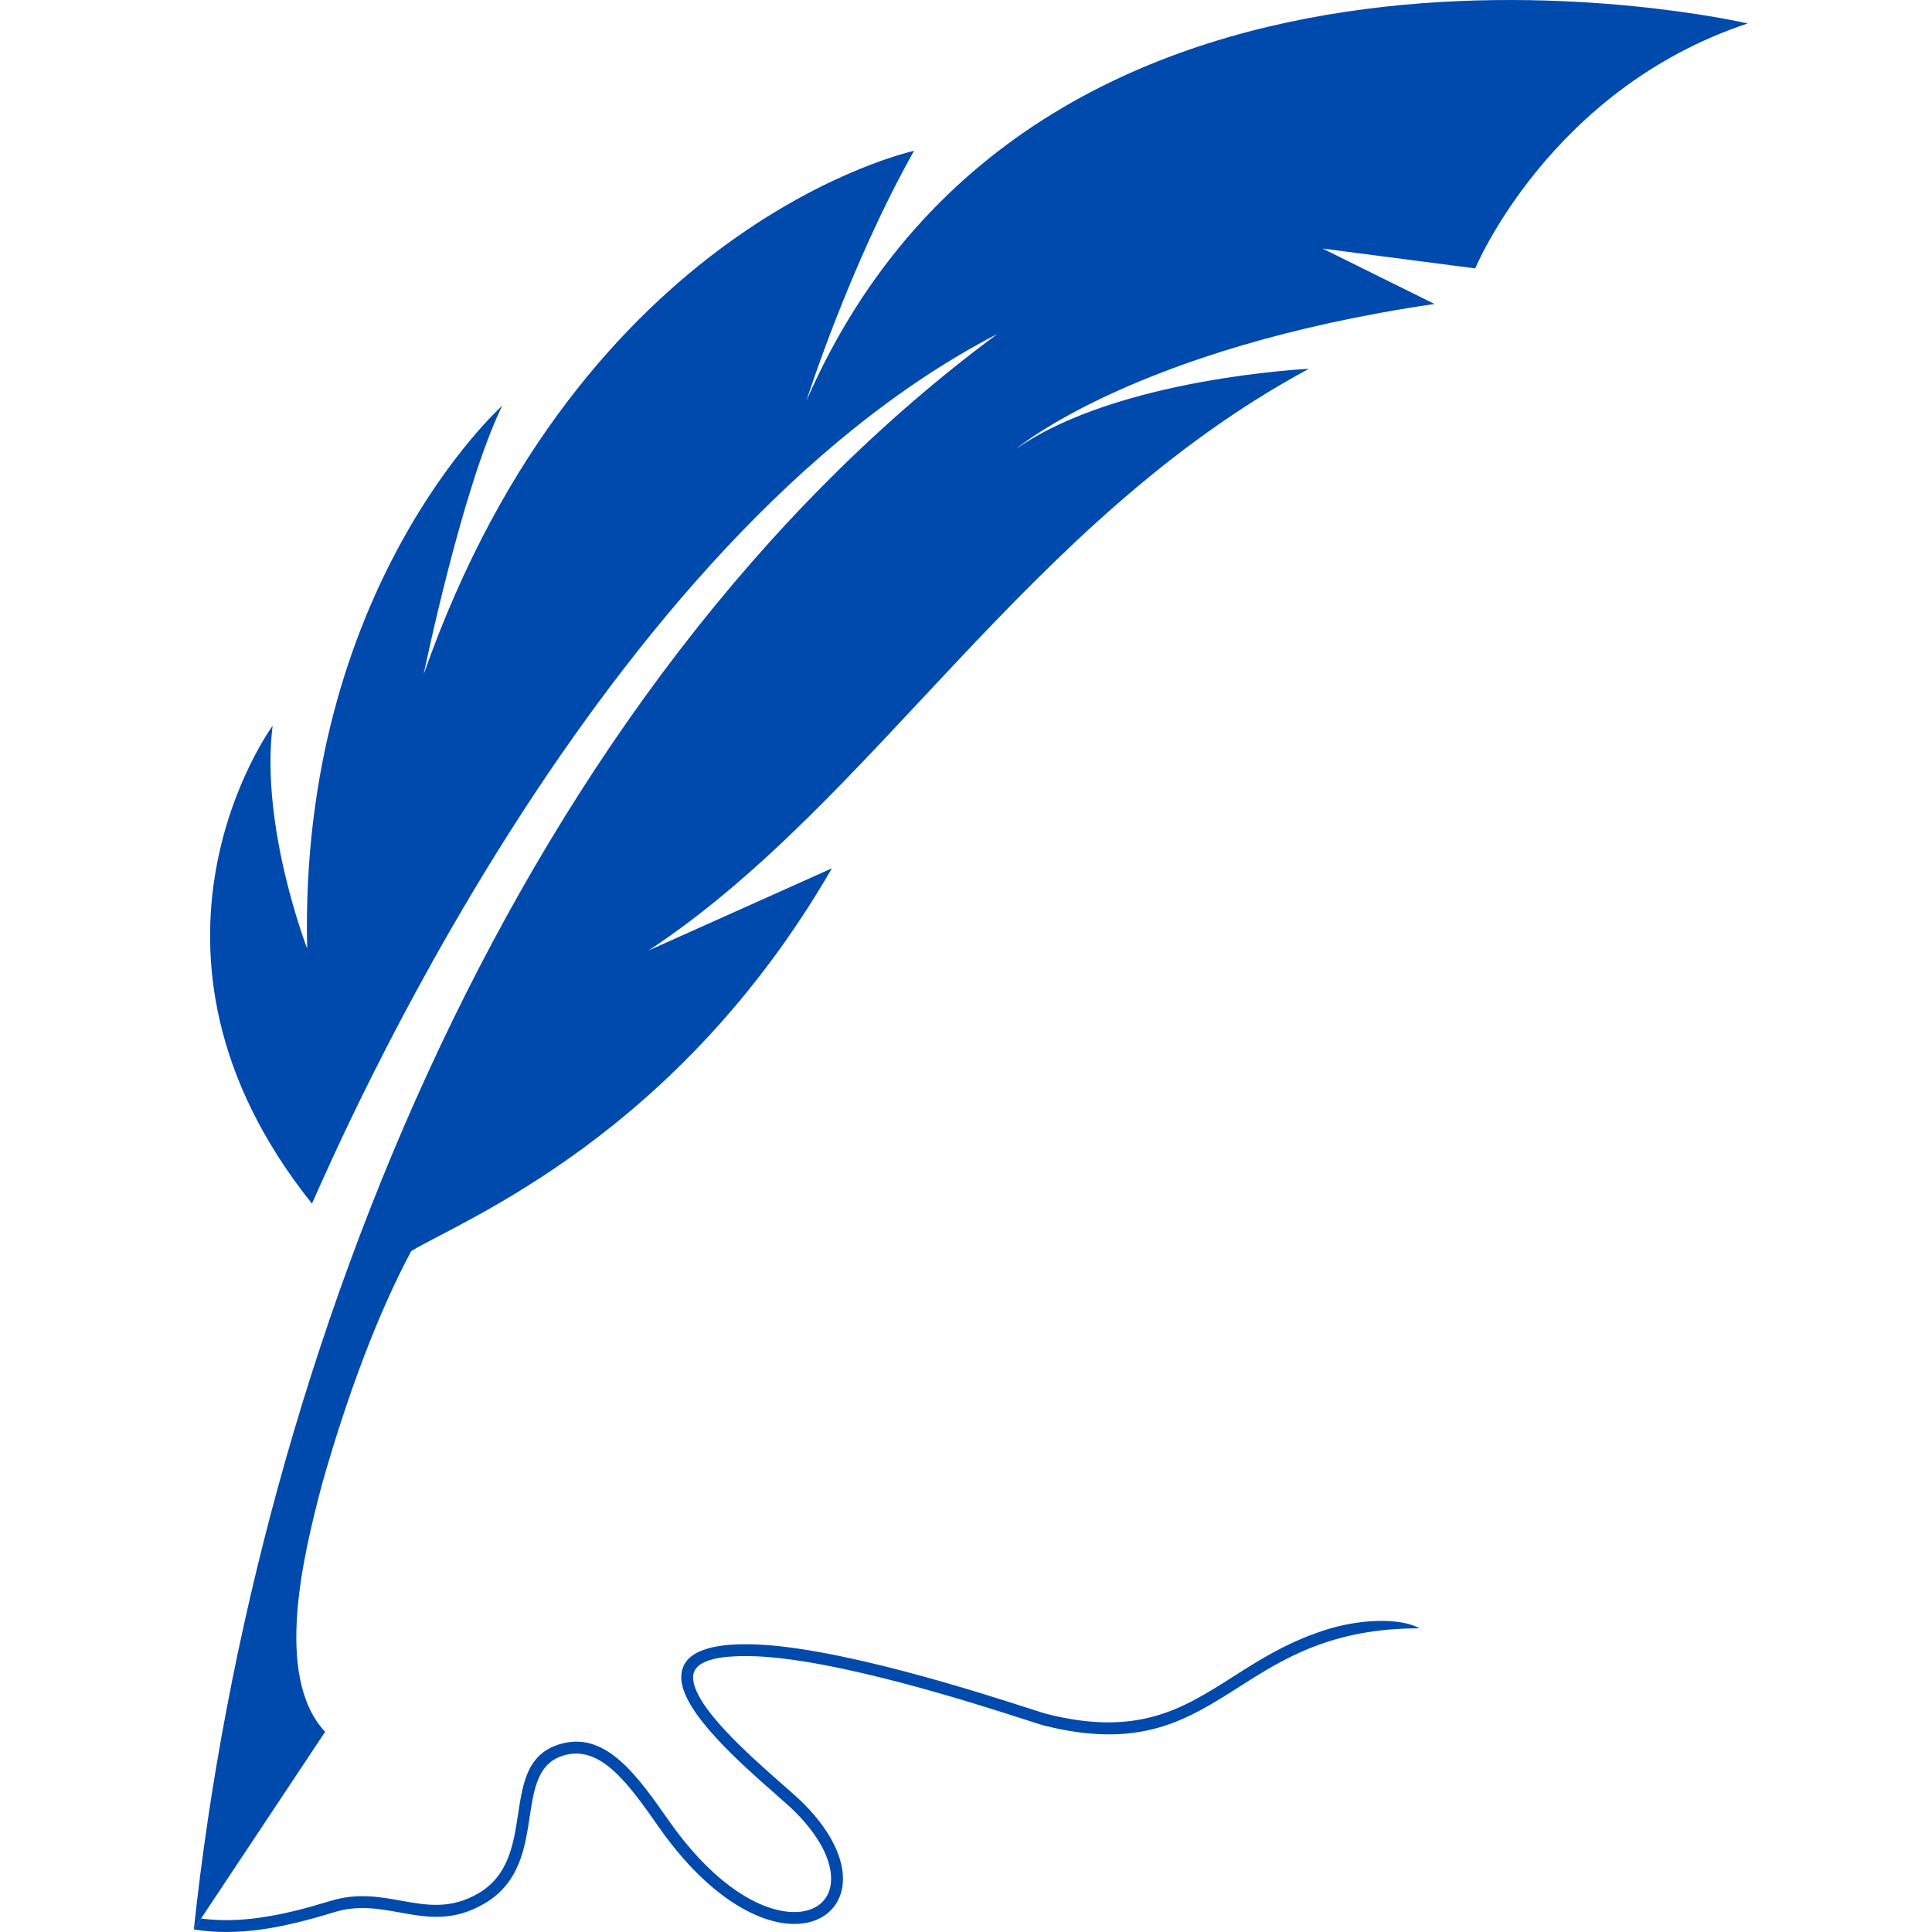
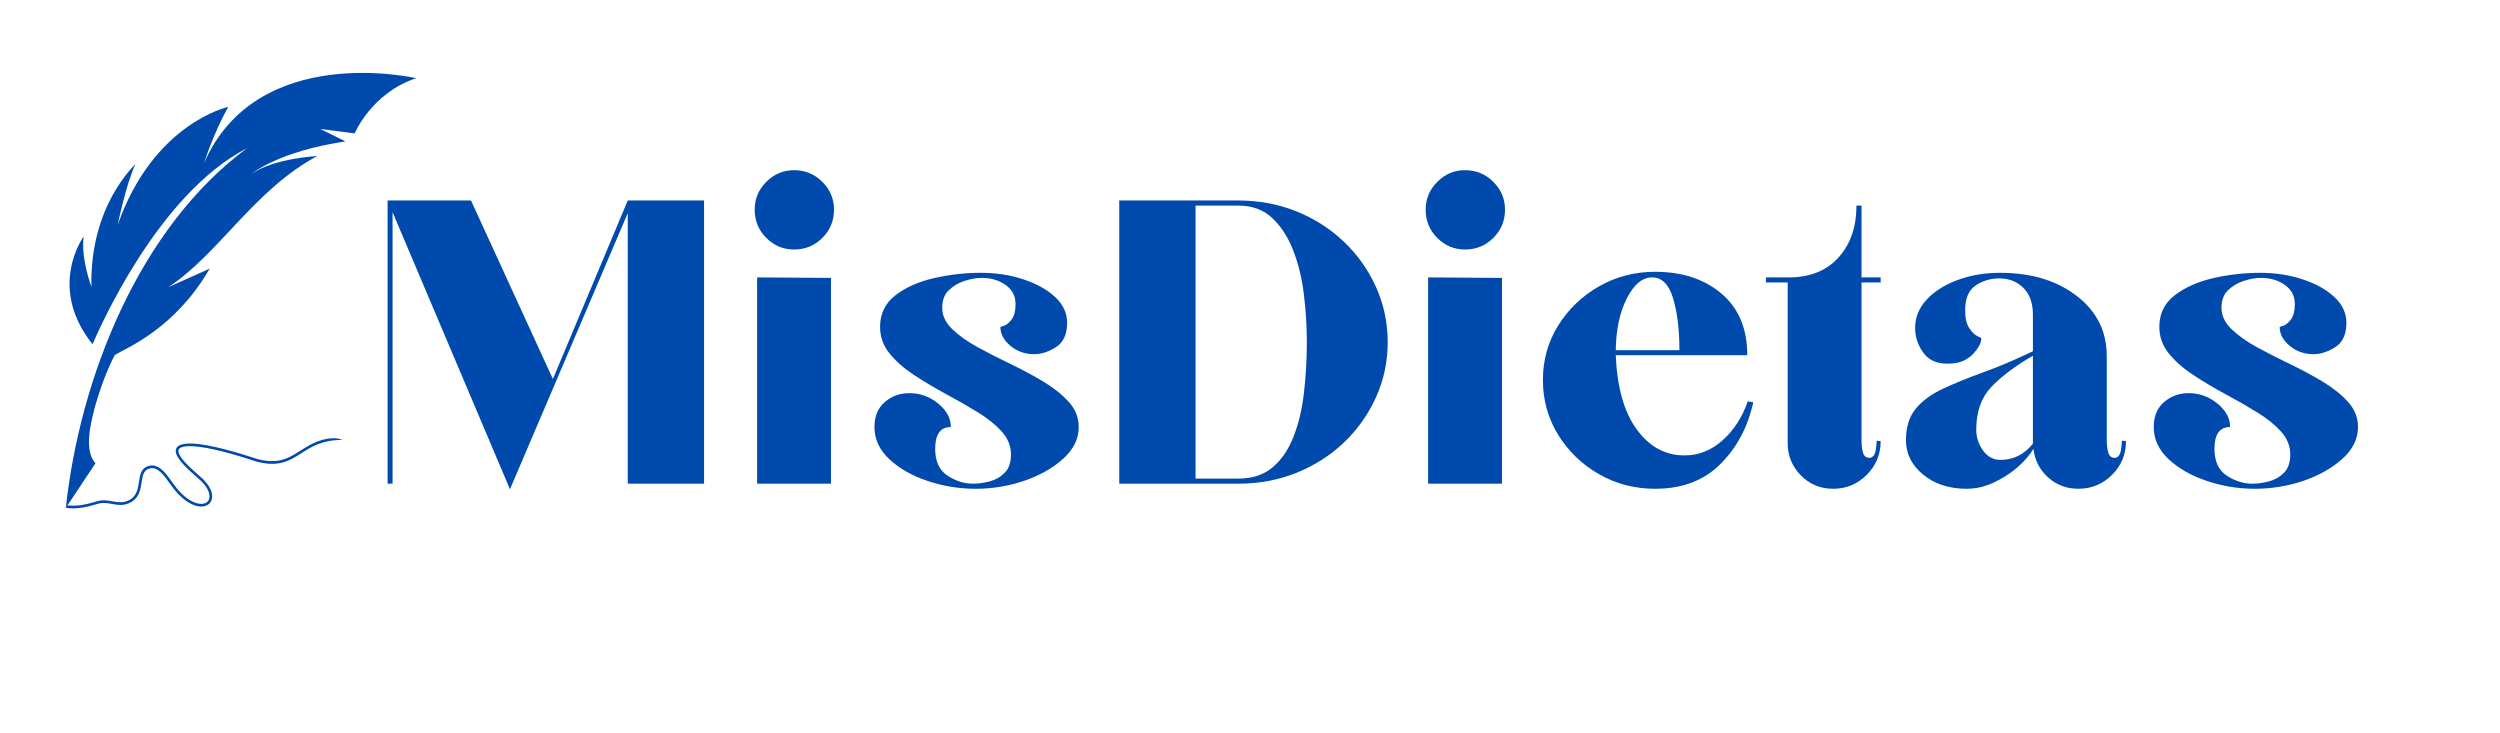
- <svg xmlns="http://www.w3.org/2000/svg" width="500" zoomAndPan="magnify" viewBox="0 0 375 375" height="500" preserveAspectRatio="xMidYMid meet" version="1.0">
+ <svg xmlns="http://www.w3.org/2000/svg" width="512" zoomAndPan="magnify" viewBox="0 0 384 112.5" height="150" preserveAspectRatio="xMidYMid meet" version="1.0">
  <defs>
-     <clipPath id="978d3ef95a">
-       <path d="M 37.617 314.07 L 275.668 314.07 L 275.668 375 L 37.617 375 Z M 37.617 314.07 " clip-rule="nonzero" />
+     <g />
+     <clipPath id="2939405982">
+       <path d="M 10.117 67.219 L 52.578 67.219 L 52.578 78.086 L 10.117 78.086 Z M 10.117 67.219 " clip-rule="nonzero" />
    </clipPath>
-     <clipPath id="5cb4a0ec31">
-       <path d="M 37.617 0 L 339.234 0 L 339.234 374.555 L 37.617 374.555 Z M 37.617 0 " clip-rule="nonzero" />
+     <clipPath id="692ed05ea9">
+       <path d="M 10.117 11.199 L 63.859 11.199 L 63.859 78 L 10.117 78 Z M 10.117 11.199 " clip-rule="nonzero" />
    </clipPath>
  </defs>
-   <g clip-path="url(#978d3ef95a)">
-     <path fill="#004aad" d="M 275.551 316.059 C 258.422 316.027 249.059 321.984 240.48 327.445 C 230.371 333.879 221.309 339.645 202.539 334.898 C 202.145 334.797 201.004 334.434 199.297 333.879 C 189.688 330.777 161.406 321.645 145.344 321.445 C 137.457 321.348 134.562 323.016 134.531 325.527 C 134.465 331.047 145.453 340.711 151.949 346.418 L 151.957 346.418 C 153.656 347.914 155.059 349.145 155.945 350.035 C 162.129 356.238 164.219 362.102 163.48 366.379 C 163.082 368.703 161.875 370.566 160.047 371.805 C 158.266 373.004 155.918 373.59 153.18 373.402 C 146.387 372.93 136.949 367.582 127.898 354.664 C 124.988 350.512 122.141 346.465 119.125 343.738 C 116.289 341.172 113.273 339.766 109.852 340.609 C 104.449 341.926 103.676 346.977 102.828 352.543 C 101.895 358.703 100.871 365.418 94.105 369.434 C 87.965 373.074 82.82 372.148 77.516 371.195 C 73.535 370.48 69.457 369.75 64.875 371.152 C 60.258 372.57 55.453 373.855 50.57 374.527 C 46.289 375.109 41.953 375.211 37.617 374.504 L 39.023 372.387 C 42.77 372.875 46.535 372.75 50.258 372.242 C 55.004 371.594 59.691 370.332 64.207 368.949 C 69.316 367.387 73.672 368.168 77.922 368.93 C 82.793 369.809 87.52 370.656 92.934 367.445 C 98.754 363.996 99.688 357.84 100.547 352.203 C 101.516 345.832 102.395 340.051 109.312 338.367 C 113.617 337.316 117.281 338.969 120.672 342.031 C 123.879 344.93 126.805 349.086 129.785 353.344 C 138.375 365.609 147.125 370.668 153.328 371.098 C 155.539 371.254 157.395 370.805 158.754 369.891 C 160.055 369.008 160.918 367.668 161.207 365.988 C 161.828 362.379 159.91 357.273 154.312 351.66 C 153.535 350.883 152.137 349.648 150.426 348.152 L 150.434 348.148 C 143.637 342.18 132.145 332.078 132.23 325.5 C 132.277 321.617 135.797 319.027 145.371 319.145 C 161.789 319.348 190.309 328.559 199.996 331.688 C 201.641 332.215 202.73 332.566 203.098 332.66 C 220.914 337.168 229.582 331.652 239.242 325.508 C 244.691 322.039 250.449 318.379 258.215 316.078 C 263.977 314.383 271.598 313.891 275.551 316.059 " fill-opacity="1" fill-rule="nonzero" />
+   <g clip-path="url(#2939405982)">
+     <path fill="#004aad" d="M 52.559 67.574 C 49.504 67.566 47.832 68.629 46.301 69.605 C 44.5 70.75 42.883 71.781 39.535 70.934 C 39.465 70.918 39.262 70.852 38.957 70.754 C 37.242 70.199 32.199 68.57 29.332 68.535 C 27.926 68.516 27.41 68.812 27.406 69.262 C 27.391 70.246 29.352 71.969 30.512 72.988 C 30.816 73.254 31.066 73.477 31.223 73.633 C 32.328 74.742 32.699 75.785 32.566 76.547 C 32.496 76.965 32.281 77.297 31.957 77.516 C 31.637 77.73 31.219 77.836 30.73 77.801 C 29.52 77.719 27.836 76.762 26.223 74.461 C 25.703 73.719 25.195 72.996 24.656 72.512 C 24.152 72.055 23.613 71.801 23.004 71.953 C 22.039 72.188 21.902 73.09 21.75 74.082 C 21.582 75.18 21.402 76.379 20.195 77.094 C 19.098 77.742 18.18 77.578 17.234 77.406 C 16.523 77.281 15.797 77.148 14.98 77.398 C 14.156 77.652 13.301 77.883 12.43 78 C 11.664 78.105 10.891 78.125 10.117 78 L 10.371 77.621 C 11.039 77.707 11.707 77.684 12.375 77.594 C 13.219 77.48 14.055 77.254 14.859 77.008 C 15.773 76.727 16.551 76.867 17.309 77.004 C 18.176 77.16 19.02 77.312 19.984 76.738 C 21.023 76.125 21.191 75.027 21.344 74.02 C 21.516 72.883 21.672 71.852 22.906 71.551 C 23.676 71.363 24.328 71.66 24.934 72.207 C 25.504 72.723 26.027 73.465 26.559 74.223 C 28.09 76.41 29.652 77.312 30.758 77.391 C 31.152 77.418 31.484 77.34 31.727 77.176 C 31.957 77.02 32.109 76.777 32.164 76.48 C 32.273 75.836 31.93 74.926 30.934 73.922 C 30.793 73.785 30.543 73.566 30.238 73.297 L 30.242 73.297 C 29.027 72.234 26.98 70.43 26.992 69.258 C 27.004 68.566 27.629 68.102 29.336 68.125 C 32.266 68.16 37.352 69.805 39.082 70.359 C 39.375 70.457 39.57 70.52 39.633 70.535 C 42.812 71.34 44.359 70.355 46.082 69.258 C 47.055 68.641 48.078 67.988 49.465 67.578 C 50.492 67.273 51.852 67.188 52.559 67.574 " fill-opacity="1" fill-rule="nonzero" />
  </g>
-   <g clip-path="url(#5cb4a0ec31)">
-     <path fill="#004aad" d="M 63.105 336.152 C 53.039 325.32 58.934 301.621 62.551 287.918 C 67.539 270.387 73.488 254.652 79.824 242.832 C 89.996 236.699 131.473 220.438 161.473 168.539 L 125.887 184.488 C 169.746 155.582 199.32 101.062 254.051 71.586 C 254.051 71.586 216.961 73.328 197.266 87.105 C 197.266 87.105 220.293 67.539 278.438 59 L 256.711 48.242 L 286.34 52.098 C 286.34 52.098 300.746 17.312 339.238 4.551 C 339.238 4.551 202.457 -27.34 156.543 77.746 C 156.543 77.746 164.789 51.715 177.414 29.281 C 177.414 29.281 113.102 43.016 82.234 130.887 C 82.234 130.887 89.637 94.824 97.484 78.746 C 97.484 78.746 57.961 114.09 59.621 184.109 C 59.621 184.109 50.48 160.52 52.914 140.871 C 52.914 140.871 21.062 184.227 60.555 233.629 C 65.719 222.102 116.031 104.922 193.594 64.82 C 101 133.309 49.676 262.008 37.617 374.508 L 63.105 336.152 " fill-opacity="1" fill-rule="evenodd" />
+   <g clip-path="url(#692ed05ea9)">
+     <path fill="#004aad" d="M 14.664 71.156 C 12.871 69.227 13.922 65 14.566 62.555 C 15.457 59.426 16.516 56.621 17.648 54.512 C 19.461 53.418 26.859 50.52 32.211 41.262 L 25.863 44.105 C 33.684 38.949 38.961 29.227 48.723 23.969 C 48.723 23.969 42.105 24.281 38.594 26.738 C 38.594 26.738 42.703 23.246 53.07 21.723 L 49.195 19.805 L 54.48 20.492 C 54.48 20.492 57.051 14.289 63.918 12.012 C 63.918 12.012 39.52 6.324 31.332 25.066 C 31.332 25.066 32.801 20.426 35.055 16.422 C 35.055 16.422 23.582 18.871 18.078 34.547 C 18.078 34.547 19.398 28.113 20.797 25.246 C 20.797 25.246 13.746 31.551 14.043 44.039 C 14.043 44.039 12.414 39.832 12.848 36.328 C 12.848 36.328 7.164 44.059 14.211 52.871 C 15.129 50.816 24.105 29.914 37.938 22.762 C 21.422 34.977 12.27 57.934 10.117 78 L 14.664 71.156 " fill-opacity="1" fill-rule="evenodd" />
  </g>
-   <path stroke-linecap="butt" transform="matrix(0.453812, -0.597122, 0.597122, 0.453812, 106.2324, 127.8426)" fill="none" stroke-linejoin="miter" d="M -0.001 1.999 L 9.838 1.999 " stroke="#004aad" stroke-width="4" stroke-opacity="1" stroke-miterlimit="4" />
+   <g fill="#004aad" fill-opacity="1">
+     <g transform="translate(55.64282, 74.2948)">
+       <g>
+         <path d="M 22.688 0.859 L 4.656 -41.703 L 4.656 0 L 3.891 0 L 3.891 -43.5 L 16.703 -43.5 L 29.281 -16.078 L 40.781 -43.5 L 52.5 -43.5 L 52.5 0 L 40.781 0 L 40.781 -41.547 Z M 22.688 0.859 " />
+       </g>
+     </g>
+   </g>
+   <g fill="#004aad" fill-opacity="1">
+     <g transform="translate(112.0287, 74.2948)">
+       <g>
+         <path d="M 9.938 -35.969 C 8.281 -35.969 6.859 -36.562 5.672 -37.75 C 4.484 -38.938 3.891 -40.383 3.891 -42.094 C 3.891 -43.75 4.484 -45.172 5.672 -46.359 C 6.859 -47.555 8.281 -48.156 9.938 -48.156 C 11.645 -48.156 13.094 -47.555 14.281 -46.359 C 15.477 -45.172 16.078 -43.75 16.078 -42.094 C 16.078 -40.383 15.477 -38.938 14.281 -37.75 C 13.094 -36.562 11.645 -35.969 9.938 -35.969 Z M 4.266 0 L 4.266 -31.688 L 15.609 -31.609 L 15.609 0 Z M 4.266 0 " />
+       </g>
+     </g>
+   </g>
+   <g fill="#004aad" fill-opacity="1">
+     <g transform="translate(131.989, 74.2948)">
+       <g>
+         <path d="M 17.859 0.781 C 15.328 0.781 12.867 0.379 10.484 -0.422 C 8.098 -1.223 6.141 -2.336 4.609 -3.766 C 3.086 -5.191 2.328 -6.836 2.328 -8.703 C 2.328 -10.359 2.859 -11.641 3.922 -12.547 C 4.984 -13.453 6.238 -13.906 7.688 -13.906 C 9.344 -13.906 10.816 -13.375 12.109 -12.312 C 13.41 -11.25 14.062 -10.047 14.062 -8.703 C 12.457 -8.703 11.656 -7.586 11.656 -5.359 C 11.656 -3.441 12.285 -2.066 13.547 -1.234 C 14.816 -0.41 16.125 0 17.469 0 C 18.25 0 19.094 -0.113 20 -0.344 C 20.906 -0.582 21.68 -1.023 22.328 -1.672 C 22.973 -2.316 23.297 -3.258 23.297 -4.5 C 23.297 -5.801 22.816 -6.977 21.859 -8.031 C 20.898 -9.094 19.656 -10.086 18.125 -11.016 C 16.602 -11.953 14.973 -12.883 13.234 -13.812 C 11.504 -14.75 9.875 -15.723 8.344 -16.734 C 6.82 -17.742 5.582 -18.844 4.625 -20.031 C 3.664 -21.227 3.188 -22.578 3.188 -24.078 C 3.188 -26.098 3.973 -27.719 5.547 -28.938 C 7.129 -30.156 9.109 -31.035 11.484 -31.578 C 13.867 -32.117 16.254 -32.391 18.641 -32.391 C 21.023 -32.391 23.223 -32.051 25.234 -31.375 C 27.254 -30.707 28.875 -29.801 30.094 -28.656 C 31.312 -27.52 31.922 -26.203 31.922 -24.703 C 31.922 -22.941 31.348 -21.695 30.203 -20.969 C 29.066 -20.25 27.957 -19.891 26.875 -19.891 C 25.477 -19.891 24.258 -20.316 23.219 -21.172 C 22.188 -22.023 21.672 -22.992 21.672 -24.078 C 21.672 -24.078 21.863 -24.141 22.25 -24.266 C 22.633 -24.398 23.02 -24.723 23.406 -25.234 C 23.801 -25.754 24 -26.535 24 -27.578 C 24 -28.816 23.492 -29.797 22.484 -30.516 C 21.473 -31.242 20.242 -31.609 18.797 -31.609 C 17.961 -31.609 17.078 -31.453 16.141 -31.141 C 15.211 -30.836 14.41 -30.359 13.734 -29.703 C 13.066 -29.055 12.734 -28.164 12.734 -27.031 C 12.734 -25.844 13.238 -24.754 14.25 -23.766 C 15.258 -22.785 16.566 -21.852 18.172 -20.969 C 19.773 -20.094 21.469 -19.227 23.25 -18.375 C 25.039 -17.52 26.727 -16.613 28.312 -15.656 C 29.895 -14.695 31.188 -13.66 32.188 -12.547 C 33.195 -11.43 33.703 -10.148 33.703 -8.703 C 33.703 -6.891 32.91 -5.27 31.328 -3.844 C 29.754 -2.414 27.766 -1.285 25.359 -0.453 C 22.953 0.367 20.453 0.781 17.859 0.781 Z M 17.859 0.781 " />
+       </g>
+     </g>
+   </g>
+   <g fill="#004aad" fill-opacity="1">
+     <g transform="translate(168.0263, 74.2948)">
+       <g>
+         <path d="M 3.891 0 L 3.891 -43.5 L 22.141 -43.5 C 25.348 -43.5 28.336 -42.941 31.109 -41.828 C 33.879 -40.711 36.312 -39.156 38.406 -37.156 C 40.5 -35.164 42.141 -32.848 43.328 -30.203 C 44.523 -27.566 45.125 -24.75 45.125 -21.75 C 45.125 -18.75 44.523 -15.926 43.328 -13.281 C 42.141 -10.645 40.5 -8.328 38.406 -6.328 C 36.312 -4.336 33.879 -2.785 31.109 -1.672 C 28.336 -0.555 25.348 0 22.141 0 Z M 15.609 -0.781 L 22.141 -0.781 C 24.316 -0.781 26.086 -1.359 27.453 -2.516 C 28.828 -3.68 29.898 -5.258 30.672 -7.25 C 31.453 -9.25 31.984 -11.504 32.266 -14.016 C 32.555 -16.523 32.703 -19.102 32.703 -21.75 C 32.703 -24.227 32.547 -26.711 32.234 -29.203 C 31.922 -31.691 31.363 -33.941 30.562 -35.953 C 29.758 -37.973 28.688 -39.602 27.344 -40.844 C 26 -42.094 24.266 -42.719 22.141 -42.719 L 15.609 -42.719 Z M 15.609 -0.781 " />
+       </g>
+     </g>
+   </g>
+   <g fill="#004aad" fill-opacity="1">
+     <g transform="translate(215.0922, 74.2948)">
+       <g>
+         <path d="M 9.938 -35.969 C 8.281 -35.969 6.859 -36.562 5.672 -37.75 C 4.484 -38.938 3.891 -40.383 3.891 -42.094 C 3.891 -43.75 4.484 -45.172 5.672 -46.359 C 6.859 -47.555 8.281 -48.156 9.938 -48.156 C 11.645 -48.156 13.094 -47.555 14.281 -46.359 C 15.477 -45.172 16.078 -43.75 16.078 -42.094 C 16.078 -40.383 15.477 -38.938 14.281 -37.75 C 13.094 -36.562 11.645 -35.969 9.938 -35.969 Z M 4.266 0 L 4.266 -31.688 L 15.609 -31.609 L 15.609 0 Z M 4.266 0 " />
+       </g>
+     </g>
+   </g>
+   <g fill="#004aad" fill-opacity="1">
+     <g transform="translate(235.0524, 74.2948)">
+       <g>
+         <path d="M 19.188 0.781 C 16.031 0.781 13.145 0.031 10.531 -1.469 C 7.914 -2.977 5.828 -5 4.266 -7.531 C 2.711 -10.07 1.938 -12.867 1.938 -15.922 C 1.938 -18.973 2.711 -21.754 4.266 -24.266 C 5.828 -26.785 7.914 -28.797 10.531 -30.297 C 13.145 -31.797 16.031 -32.547 19.188 -32.547 C 23.332 -32.547 26.723 -31.43 29.359 -29.203 C 32.004 -26.973 33.328 -23.816 33.328 -19.734 L 13.125 -19.734 C 13.332 -14.805 14.406 -11.008 16.344 -8.344 C 18.289 -5.676 20.738 -4.344 23.688 -4.344 C 25.863 -4.344 27.816 -5.117 29.547 -6.672 C 31.285 -8.234 32.57 -10.227 33.406 -12.656 L 34.25 -12.5 C 33.426 -8.719 31.742 -5.555 29.203 -3.016 C 26.672 -0.484 23.332 0.781 19.188 0.781 Z M 13.125 -20.5 L 22.906 -20.5 C 22.906 -23.664 22.582 -26.32 21.938 -28.469 C 21.289 -30.613 20.219 -31.688 18.719 -31.688 C 17.219 -31.688 15.922 -30.613 14.828 -28.469 C 13.742 -26.32 13.176 -23.664 13.125 -20.5 Z M 13.125 -20.5 " />
+       </g>
+     </g>
+   </g>
+   <g fill="#004aad" fill-opacity="1">
+     <g transform="translate(271.245, 74.2948)">
+       <g>
+         <path d="M 17.625 -30.906 L 14.688 -30.906 L 14.688 -6.609 C 14.688 -5.93 14.758 -5.32 14.906 -4.781 C 15.062 -4.238 15.398 -3.969 15.922 -3.969 C 16.18 -3.969 16.414 -4.117 16.625 -4.422 C 16.832 -4.734 16.961 -5.461 17.016 -6.609 L 17.625 -6.531 C 17.625 -4.508 16.91 -2.785 15.484 -1.359 C 14.066 0.066 12.348 0.781 10.328 0.781 C 8.359 0.781 6.703 0.094 5.359 -1.281 C 4.016 -2.656 3.344 -4.301 3.344 -6.219 L 3.344 -30.906 L 0 -30.906 L 0 -31.688 L 3.969 -31.688 C 7.07 -31.789 9.504 -32.852 11.266 -34.875 C 13.023 -36.895 13.906 -39.508 13.906 -42.719 L 14.688 -42.719 L 14.688 -31.688 L 17.625 -31.688 Z M 17.625 -30.906 " />
+       </g>
+     </g>
+   </g>
+   <g fill="#004aad" fill-opacity="1">
+     <g transform="translate(290.817, 74.2948)">
+       <g>
+         <path d="M 11.266 0.781 C 8.566 0.781 6.336 0.055 4.578 -1.391 C 2.816 -2.848 1.938 -4.613 1.938 -6.688 C 1.938 -8.695 2.441 -10.312 3.453 -11.531 C 4.461 -12.75 5.859 -13.77 7.641 -14.594 C 9.43 -15.426 11.504 -16.27 13.859 -17.125 C 16.223 -17.977 18.75 -19.051 21.438 -20.344 L 21.438 -25.938 C 21.438 -27.75 20.941 -29.133 19.953 -30.094 C 18.973 -31.051 17.758 -31.531 16.312 -31.531 C 14.914 -31.531 13.688 -31.164 12.625 -30.438 C 11.562 -29.719 11.031 -28.453 11.031 -26.641 C 11.031 -25.453 11.234 -24.547 11.641 -23.922 C 12.055 -23.297 12.473 -22.879 12.891 -22.672 C 13.305 -22.473 13.516 -22.375 13.516 -22.375 C 13.516 -21.645 13.098 -20.836 12.266 -19.953 C 11.441 -19.078 10.41 -18.586 9.172 -18.484 C 7.148 -18.273 5.672 -18.766 4.734 -19.953 C 3.805 -21.148 3.344 -22.473 3.344 -23.922 C 3.344 -25.523 3.922 -26.961 5.078 -28.234 C 6.242 -29.504 7.82 -30.516 9.812 -31.266 C 11.812 -32.016 14.004 -32.391 16.391 -32.391 C 21.359 -32.391 25.395 -31.117 28.5 -28.578 C 29.852 -27.492 30.906 -26.203 31.656 -24.703 C 32.406 -23.203 32.781 -21.469 32.781 -19.5 L 32.781 -6.609 C 32.781 -5.93 32.859 -5.32 33.016 -4.781 C 33.172 -4.238 33.504 -3.969 34.016 -3.969 C 34.273 -3.969 34.508 -4.117 34.719 -4.422 C 34.926 -4.734 35.055 -5.461 35.109 -6.609 L 35.734 -6.531 C 35.734 -4.508 35.02 -2.785 33.594 -1.359 C 32.164 0.066 30.441 0.781 28.422 0.781 C 26.609 0.781 25.055 0.195 23.766 -0.969 C 22.473 -2.133 21.723 -3.598 21.516 -5.359 C 20.941 -4.379 20.113 -3.422 19.031 -2.484 C 17.945 -1.555 16.727 -0.781 15.375 -0.156 C 14.031 0.469 12.66 0.781 11.266 0.781 Z M 16.469 -3.656 C 18.438 -3.656 20.094 -4.484 21.438 -6.141 L 21.438 -19.656 C 18.75 -18.102 16.625 -16.508 15.062 -14.875 C 13.508 -13.238 12.734 -11.051 12.734 -8.312 C 12.734 -7.125 13.082 -6.051 13.781 -5.094 C 14.477 -4.133 15.375 -3.656 16.469 -3.656 Z M 16.469 -3.656 " />
+       </g>
+     </g>
+   </g>
+   <g fill="#004aad" fill-opacity="1">
+     <g transform="translate(328.4853, 74.2948)">
+       <g>
+         <path d="M 17.859 0.781 C 15.328 0.781 12.867 0.379 10.484 -0.422 C 8.098 -1.223 6.141 -2.336 4.609 -3.766 C 3.086 -5.191 2.328 -6.836 2.328 -8.703 C 2.328 -10.359 2.859 -11.641 3.922 -12.547 C 4.984 -13.453 6.238 -13.906 7.688 -13.906 C 9.344 -13.906 10.816 -13.375 12.109 -12.312 C 13.41 -11.25 14.062 -10.047 14.062 -8.703 C 12.457 -8.703 11.656 -7.586 11.656 -5.359 C 11.656 -3.441 12.285 -2.066 13.547 -1.234 C 14.816 -0.41 16.125 0 17.469 0 C 18.25 0 19.094 -0.113 20 -0.344 C 20.906 -0.582 21.68 -1.023 22.328 -1.672 C 22.973 -2.316 23.297 -3.258 23.297 -4.5 C 23.297 -5.801 22.816 -6.977 21.859 -8.031 C 20.898 -9.094 19.656 -10.086 18.125 -11.016 C 16.602 -11.953 14.973 -12.883 13.234 -13.812 C 11.504 -14.75 9.875 -15.723 8.344 -16.734 C 6.82 -17.742 5.582 -18.844 4.625 -20.031 C 3.664 -21.227 3.188 -22.578 3.188 -24.078 C 3.188 -26.098 3.973 -27.719 5.547 -28.938 C 7.129 -30.156 9.109 -31.035 11.484 -31.578 C 13.867 -32.117 16.254 -32.391 18.641 -32.391 C 21.023 -32.391 23.223 -32.051 25.234 -31.375 C 27.254 -30.707 28.875 -29.801 30.094 -28.656 C 31.312 -27.52 31.922 -26.203 31.922 -24.703 C 31.922 -22.941 31.348 -21.695 30.203 -20.969 C 29.066 -20.25 27.957 -19.891 26.875 -19.891 C 25.477 -19.891 24.258 -20.316 23.219 -21.172 C 22.188 -22.023 21.672 -22.992 21.672 -24.078 C 21.672 -24.078 21.863 -24.141 22.25 -24.266 C 22.633 -24.398 23.02 -24.723 23.406 -25.234 C 23.801 -25.754 24 -26.535 24 -27.578 C 24 -28.816 23.492 -29.797 22.484 -30.516 C 21.473 -31.242 20.242 -31.609 18.797 -31.609 C 17.961 -31.609 17.078 -31.453 16.141 -31.141 C 15.211 -30.836 14.41 -30.359 13.734 -29.703 C 13.066 -29.055 12.734 -28.164 12.734 -27.031 C 12.734 -25.844 13.238 -24.754 14.25 -23.766 C 15.258 -22.785 16.566 -21.852 18.172 -20.969 C 19.773 -20.094 21.469 -19.227 23.25 -18.375 C 25.039 -17.52 26.727 -16.613 28.312 -15.656 C 29.895 -14.695 31.188 -13.66 32.188 -12.547 C 33.195 -11.43 33.703 -10.148 33.703 -8.703 C 33.703 -6.891 32.91 -5.27 31.328 -3.844 C 29.754 -2.414 27.766 -1.285 25.359 -0.453 C 22.953 0.367 20.453 0.781 17.859 0.781 Z M 17.859 0.781 " />
+       </g>
+     </g>
+   </g>
</svg>
